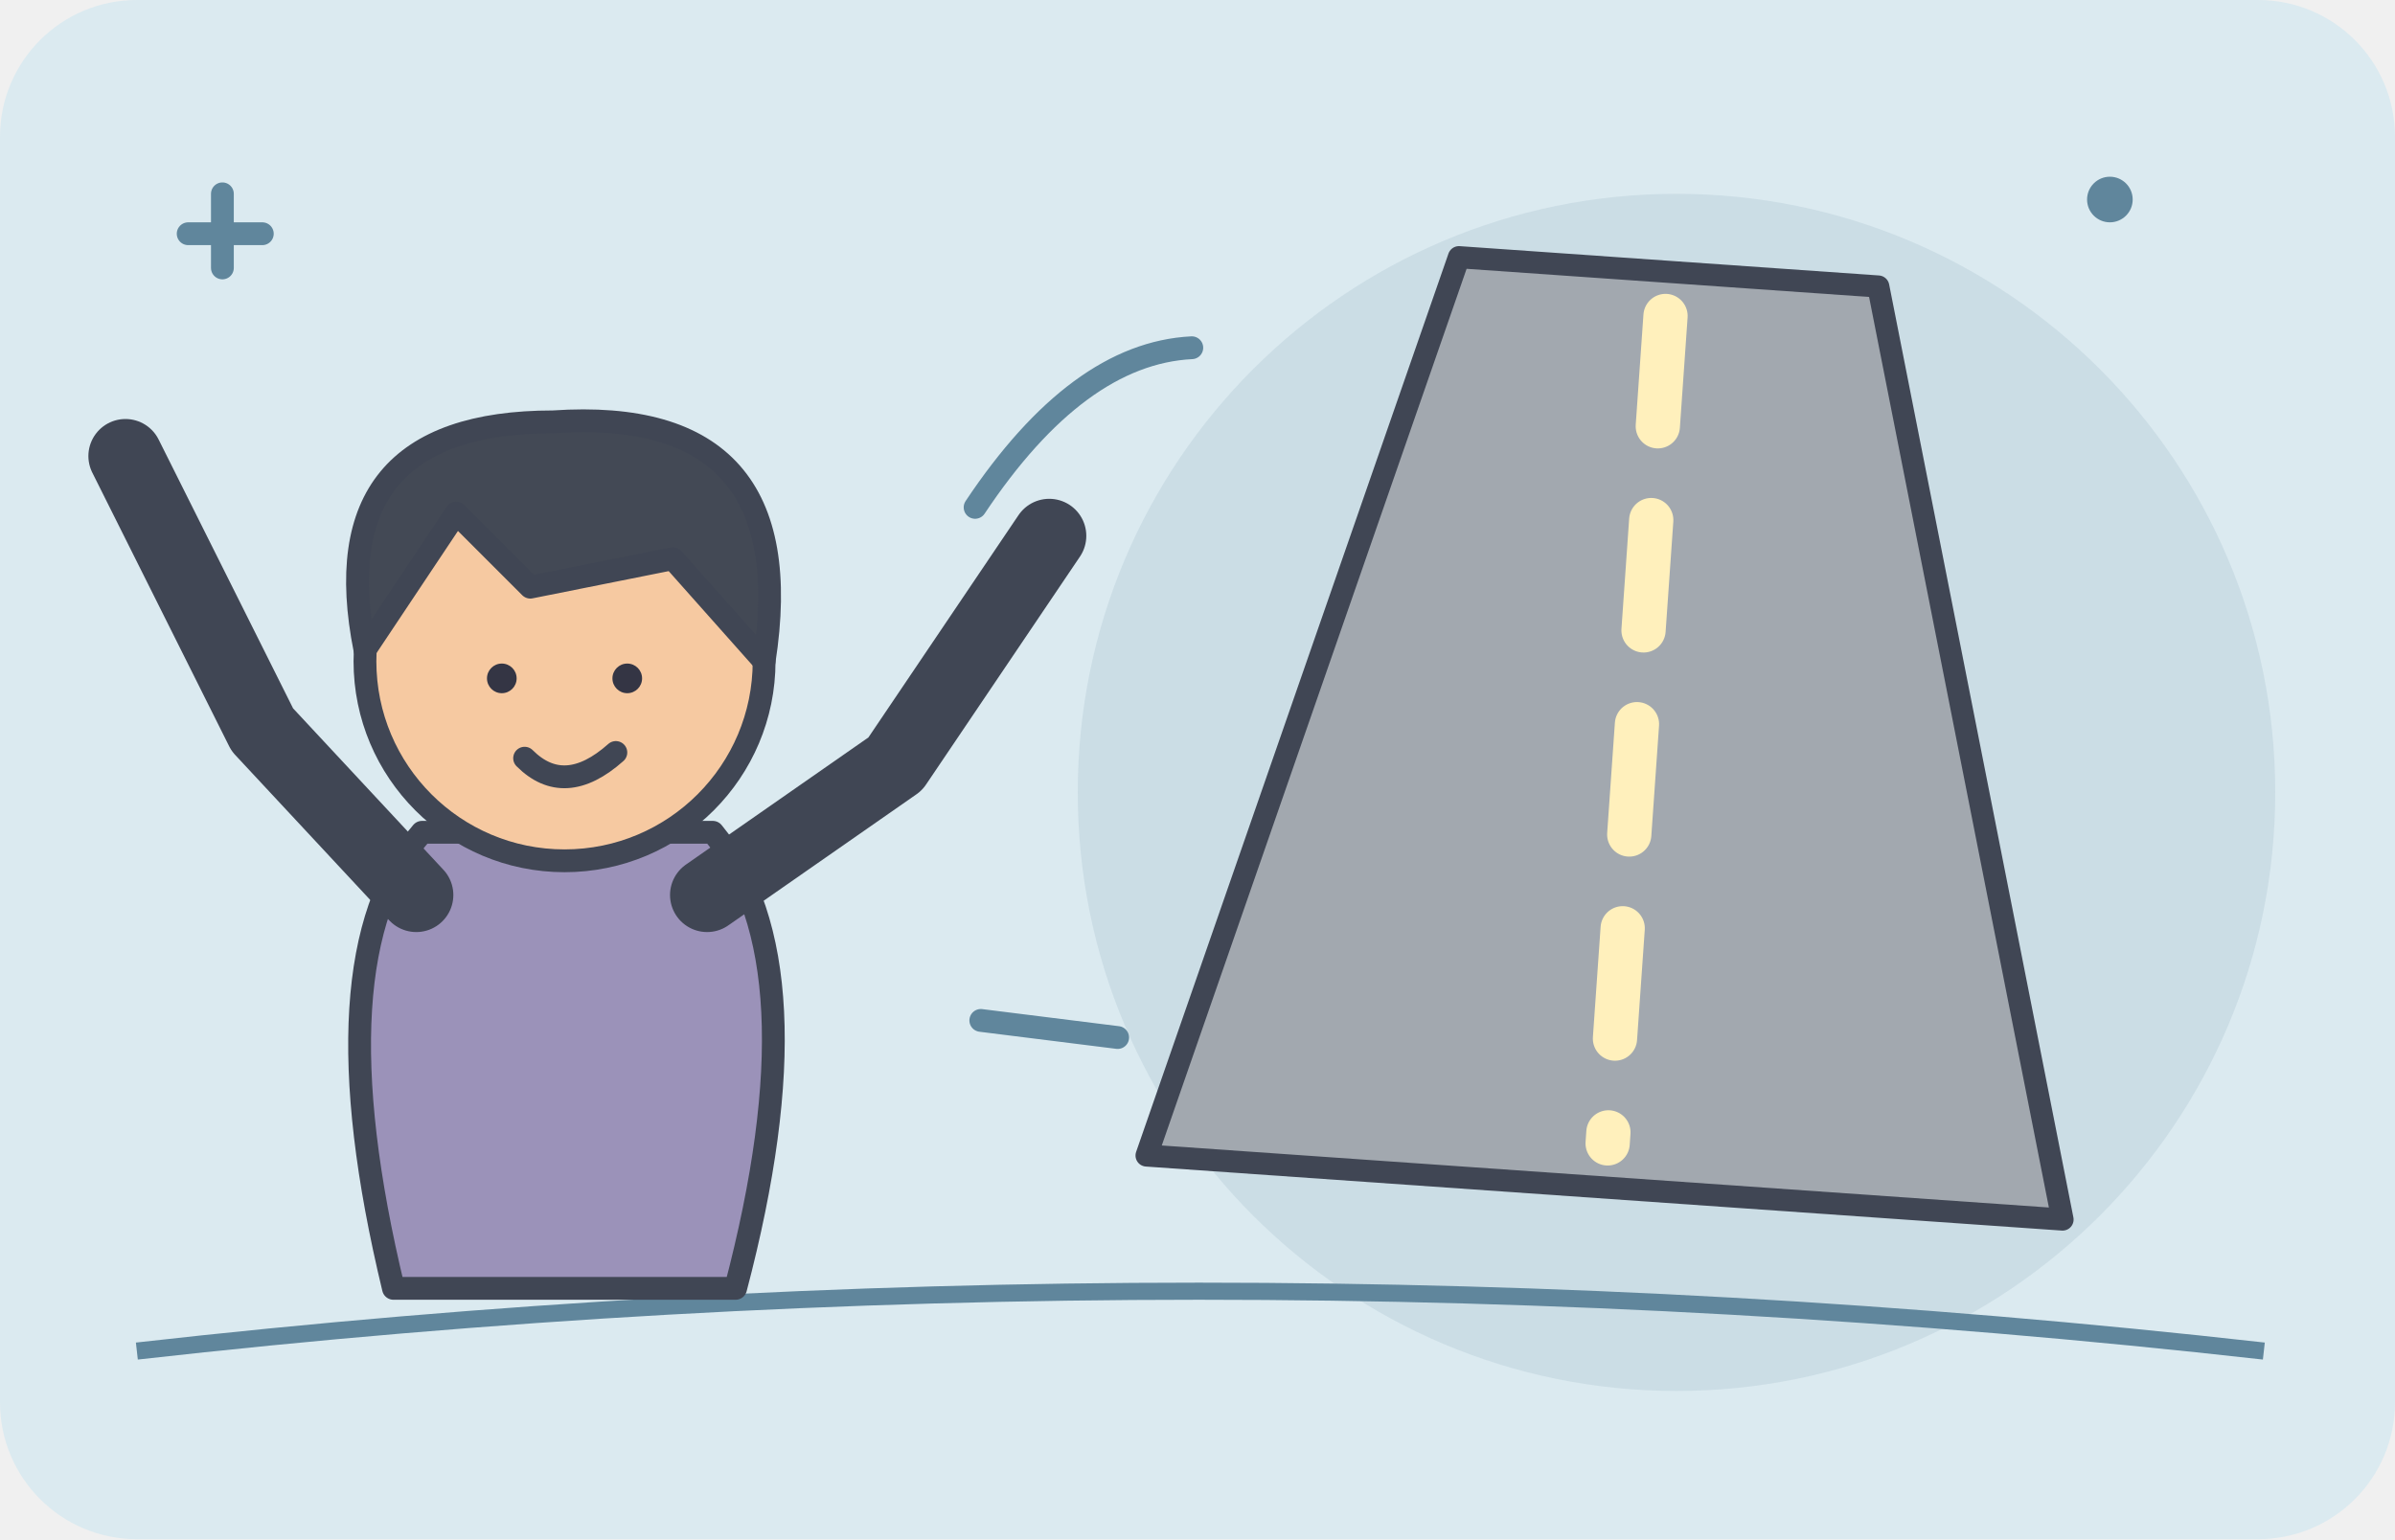
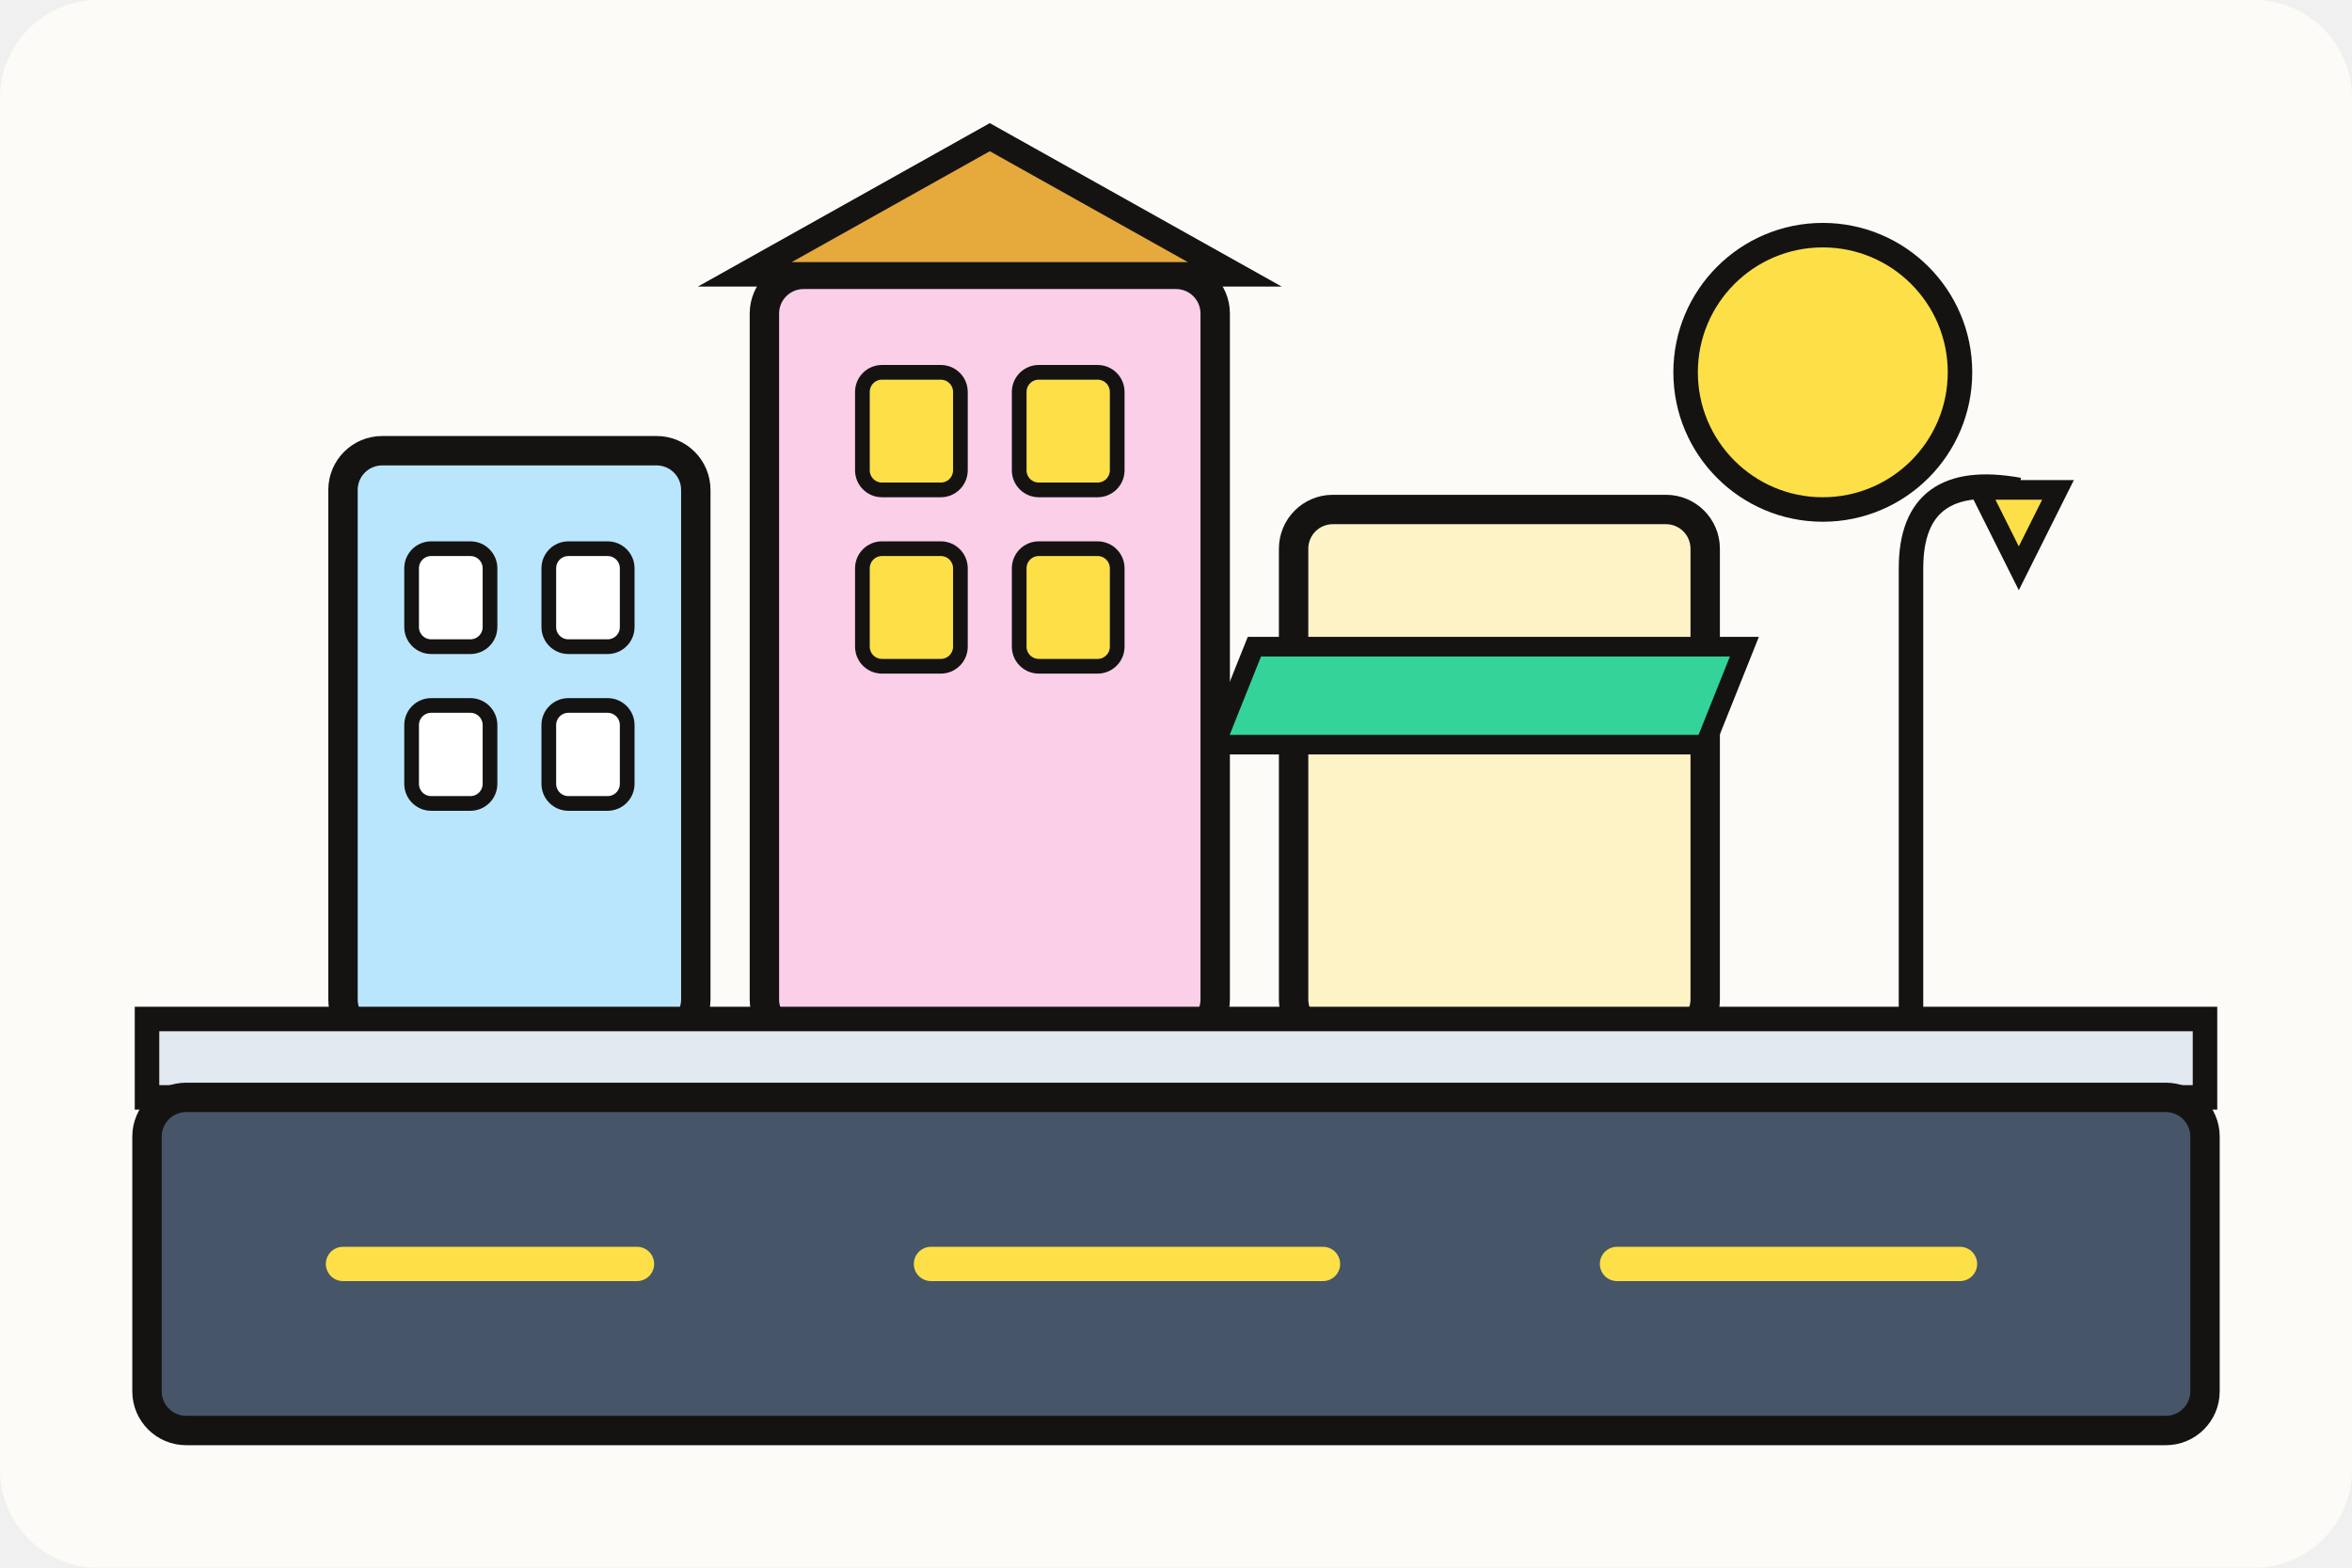
- <svg xmlns="http://www.w3.org/2000/svg" viewBox="0 0 420 270" role="img">
-   <rect width="420" height="270" rx="24" fill="#dbeaf0" />
-   <circle cx="294" cy="139" r="105" fill="#60869c" opacity=".13" />
-   <path d="M24 237Q210 216 397 237" stroke="#60869c" stroke-width="3" fill="none" />
-   <g stroke="#404654" stroke-width="4" stroke-linecap="round" stroke-linejoin="round">
-     <g transform="translate(99 116)">
-       <path d="M-30 110Q-44 52-25 30L26 30Q45 53 30 110Z" fill="#9b92b9" />
-       <circle cy="0" r="35" fill="#f6c9a1" />
-       <path d="M-35-2Q-43-42-2-42Q42-45 35 0L19-18-6-13-19-26Z" fill="#434955" />
-       <circle cx="-11" cy="3" r="2.6" fill="#343544" stroke="none" />
-       <circle cx="11" cy="3" r="2.6" fill="#343544" stroke="none" />
-       <path d="M-7 17Q0 24 9 16" fill="none" />
-       <path d="M-26 41L-53 12-77-36M25 41L58 18 85-22" fill="none" stroke-width="13" />
-     </g>
-     <g transform="translate(287 128) rotate(4) scale(.97)">
-       <path d="M-38-83H38L83 83H-83Z" fill="#a2a8af" />
-       <path d="M0-75V75" stroke="#fff0bc" stroke-width="8" stroke-dasharray="20 17" />
-     </g>
-     <path d="M171 89Q189 62 209 61M172 179L196 182" stroke="#60869c" fill="none" />
-     <circle cx="370" cy="35" r="4" fill="#60869c" stroke="none" />
-     <path d="M39 34V47M33 41H46" stroke="#60869c" />
-   </g>
+ <svg xmlns="http://www.w3.org/2000/svg" viewBox="0 0 240 160" aria-label="street" width="100%" height="100%" fill="none">
+   <rect width="240" height="160" rx="10" fill="#FDFBF7" />
+   <circle cx="186" cy="38" r="14" fill="#FDE047" stroke="#141312" stroke-width="2.5" />
+   <rect x="35" y="46" width="36" height="60" rx="4" fill="#BAE6FD" stroke="#141312" stroke-width="3" />
+   <rect x="42" y="56" width="8" height="10" rx="2" fill="#FFFFFF" stroke="#141312" stroke-width="1.5" />
+   <rect x="56" y="56" width="8" height="10" rx="2" fill="#FFFFFF" stroke="#141312" stroke-width="1.5" />
+   <rect x="42" y="72" width="8" height="10" rx="2" fill="#FFFFFF" stroke="#141312" stroke-width="1.5" />
+   <rect x="56" y="72" width="8" height="10" rx="2" fill="#FFFFFF" stroke="#141312" stroke-width="1.5" />
+   <rect x="78" y="28" width="46" height="78" rx="4" fill="#FBCFE8" stroke="#141312" stroke-width="3" />
+   <polygon points="76,28 101,14 126,28" fill="#E5A93C" stroke="#141312" stroke-width="2.5" />
+   <rect x="88" y="38" width="10" height="12" rx="2" fill="#FDE047" stroke="#141312" stroke-width="1.5" />
+   <rect x="104" y="38" width="10" height="12" rx="2" fill="#FDE047" stroke="#141312" stroke-width="1.5" />
+   <rect x="88" y="56" width="10" height="12" rx="2" fill="#FDE047" stroke="#141312" stroke-width="1.5" />
+   <rect x="104" y="56" width="10" height="12" rx="2" fill="#FDE047" stroke="#141312" stroke-width="1.5" />
+   <rect x="132" y="52" width="42" height="54" rx="4" fill="#FEF3C7" stroke="#141312" stroke-width="3" />
+   <path d="M 128 66 L 178 66 L 174 76 L 124 76 Z" fill="#34D399" stroke="#141312" stroke-width="2" />
+   <path d="M 195 106 L 195 58 Q 195 48 206 50" stroke="#141312" stroke-width="2.5" fill="none" />
+   <path d="M 202 50 L 210 50 L 206 58 Z" fill="#FDE047" stroke="#141312" stroke-width="2" />
+   <rect x="15" y="104" width="210" height="8" fill="#E2E8F0" stroke="#141312" stroke-width="2.5" />
+   <rect x="15" y="112" width="210" height="34" rx="4" fill="#475569" stroke="#141312" stroke-width="3" />
+   <line x1="35" y1="129" x2="65" y2="129" stroke="#FDE047" stroke-width="3.5" stroke-linecap="round" />
+   <line x1="95" y1="129" x2="135" y2="129" stroke="#FDE047" stroke-width="3.5" stroke-linecap="round" />
+   <line x1="165" y1="129" x2="200" y2="129" stroke="#FDE047" stroke-width="3.5" stroke-linecap="round" />
</svg>
